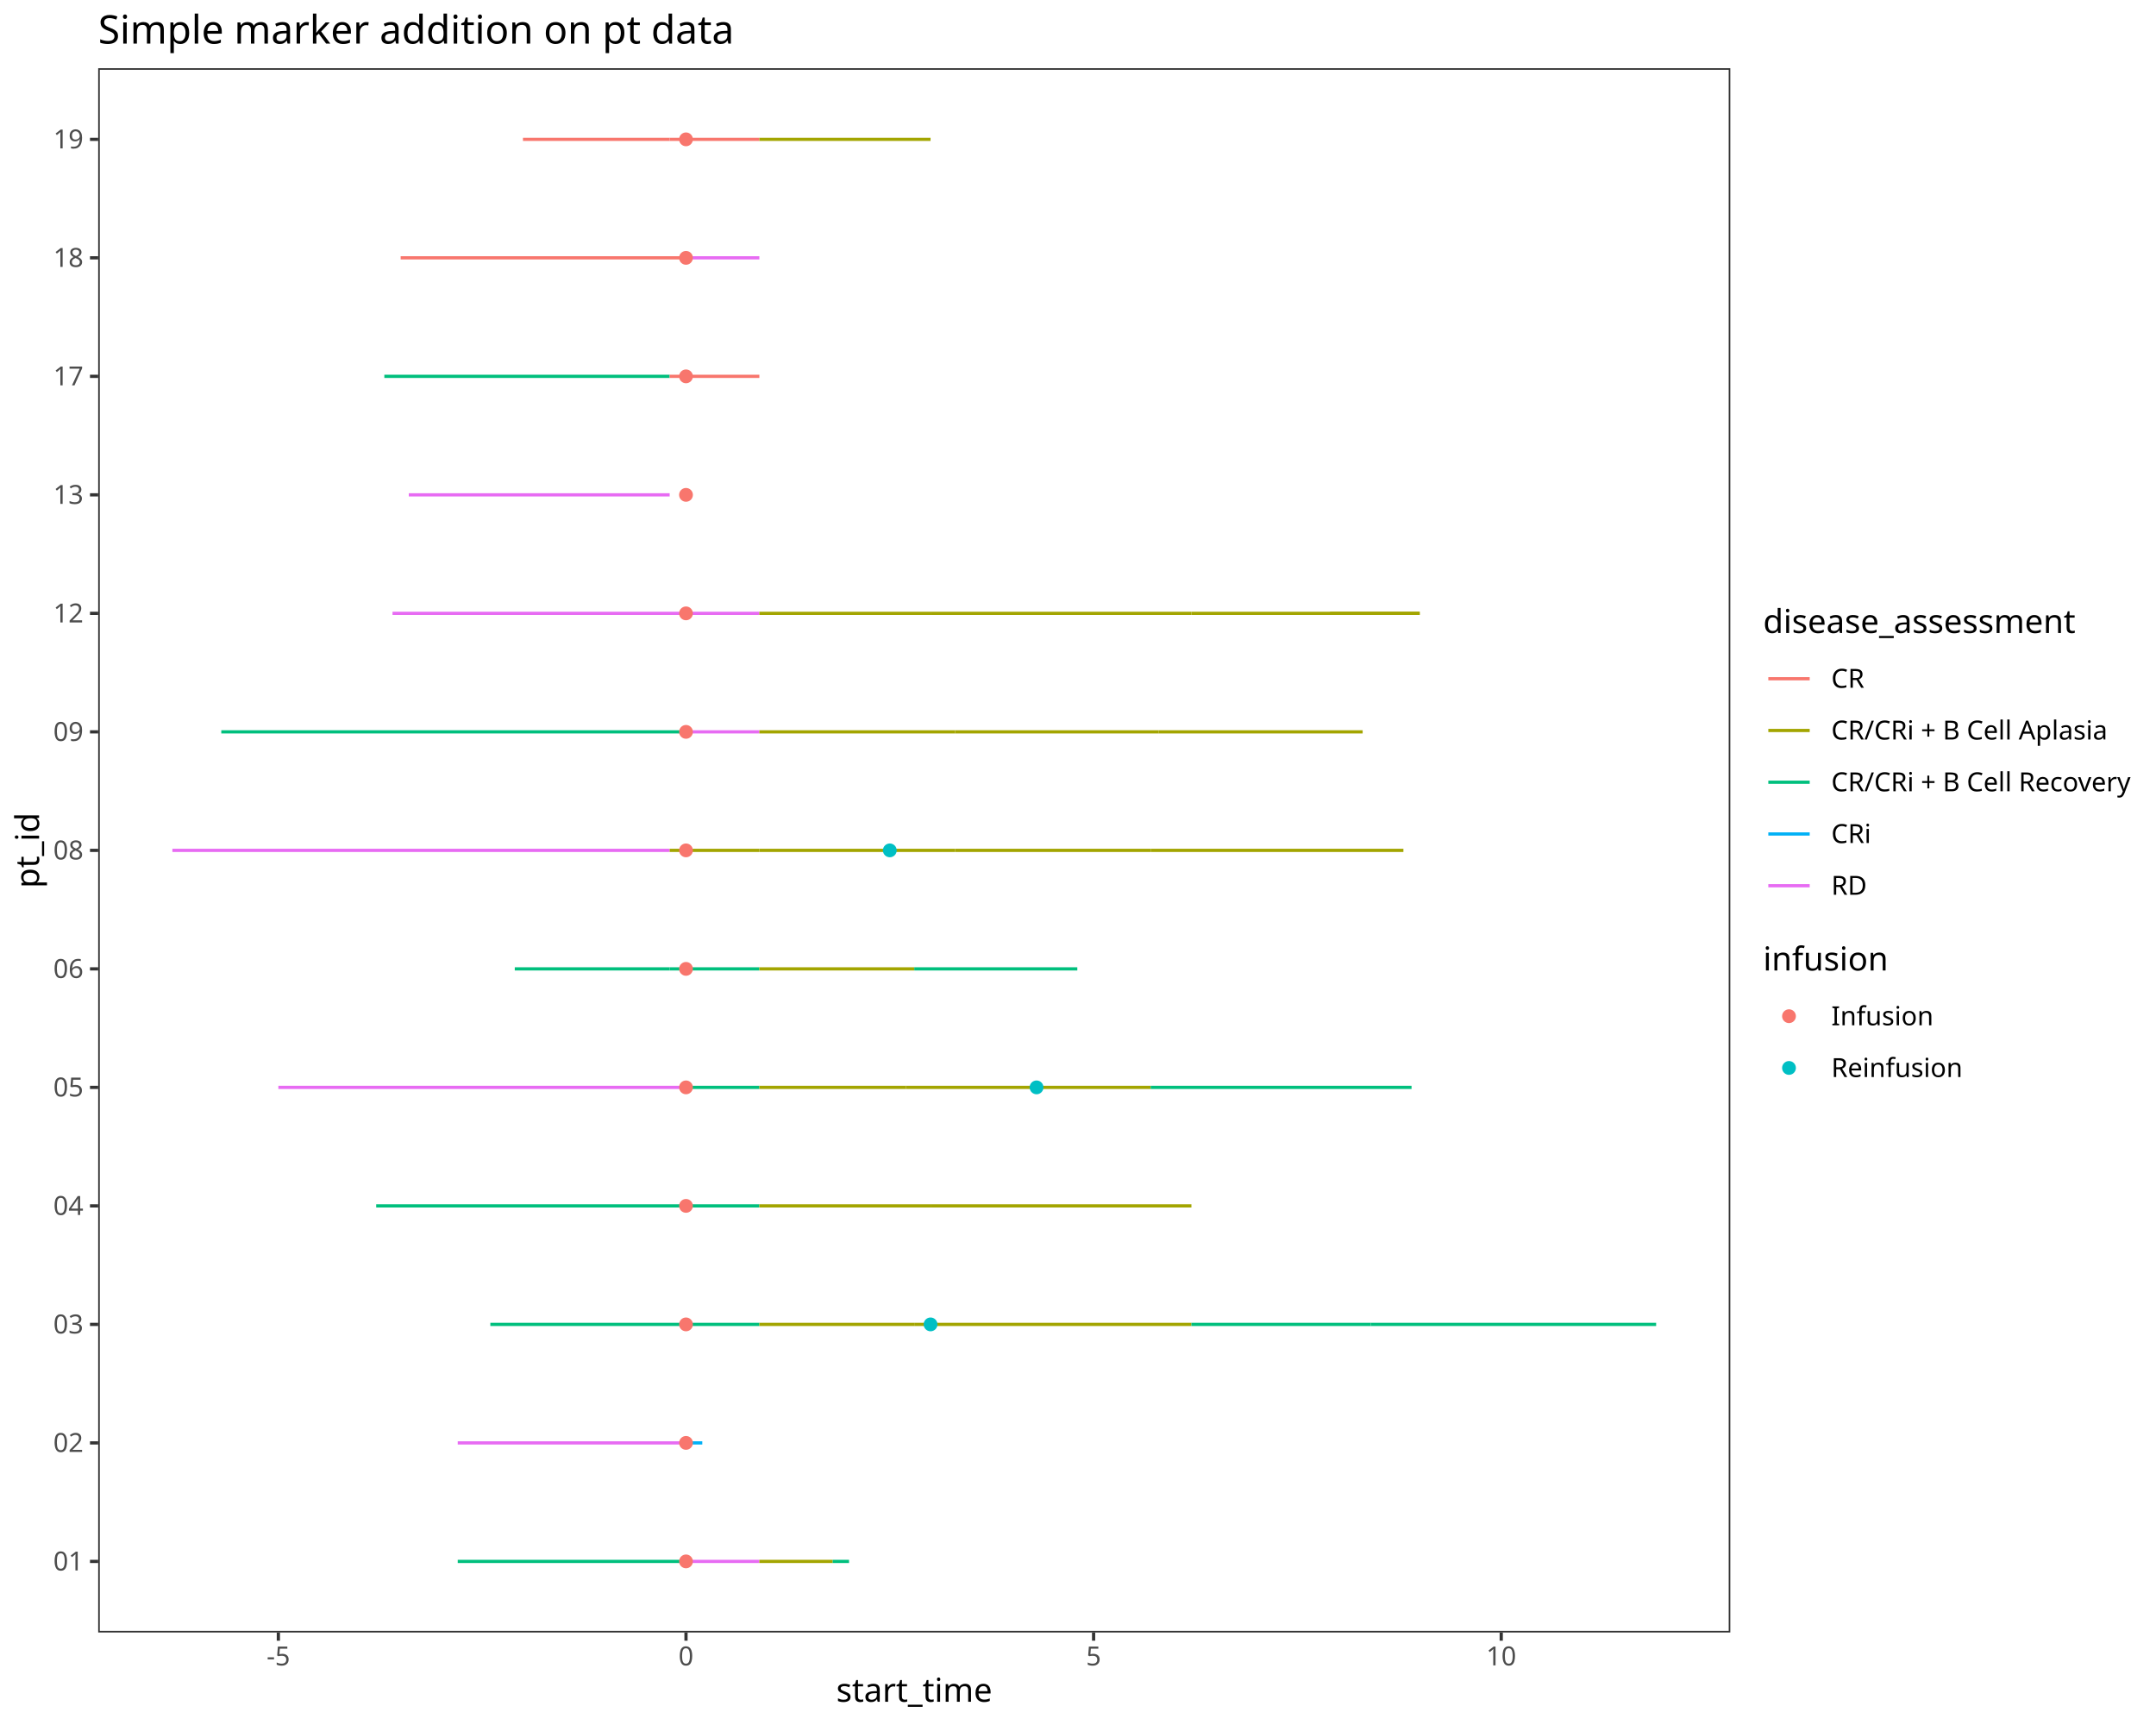
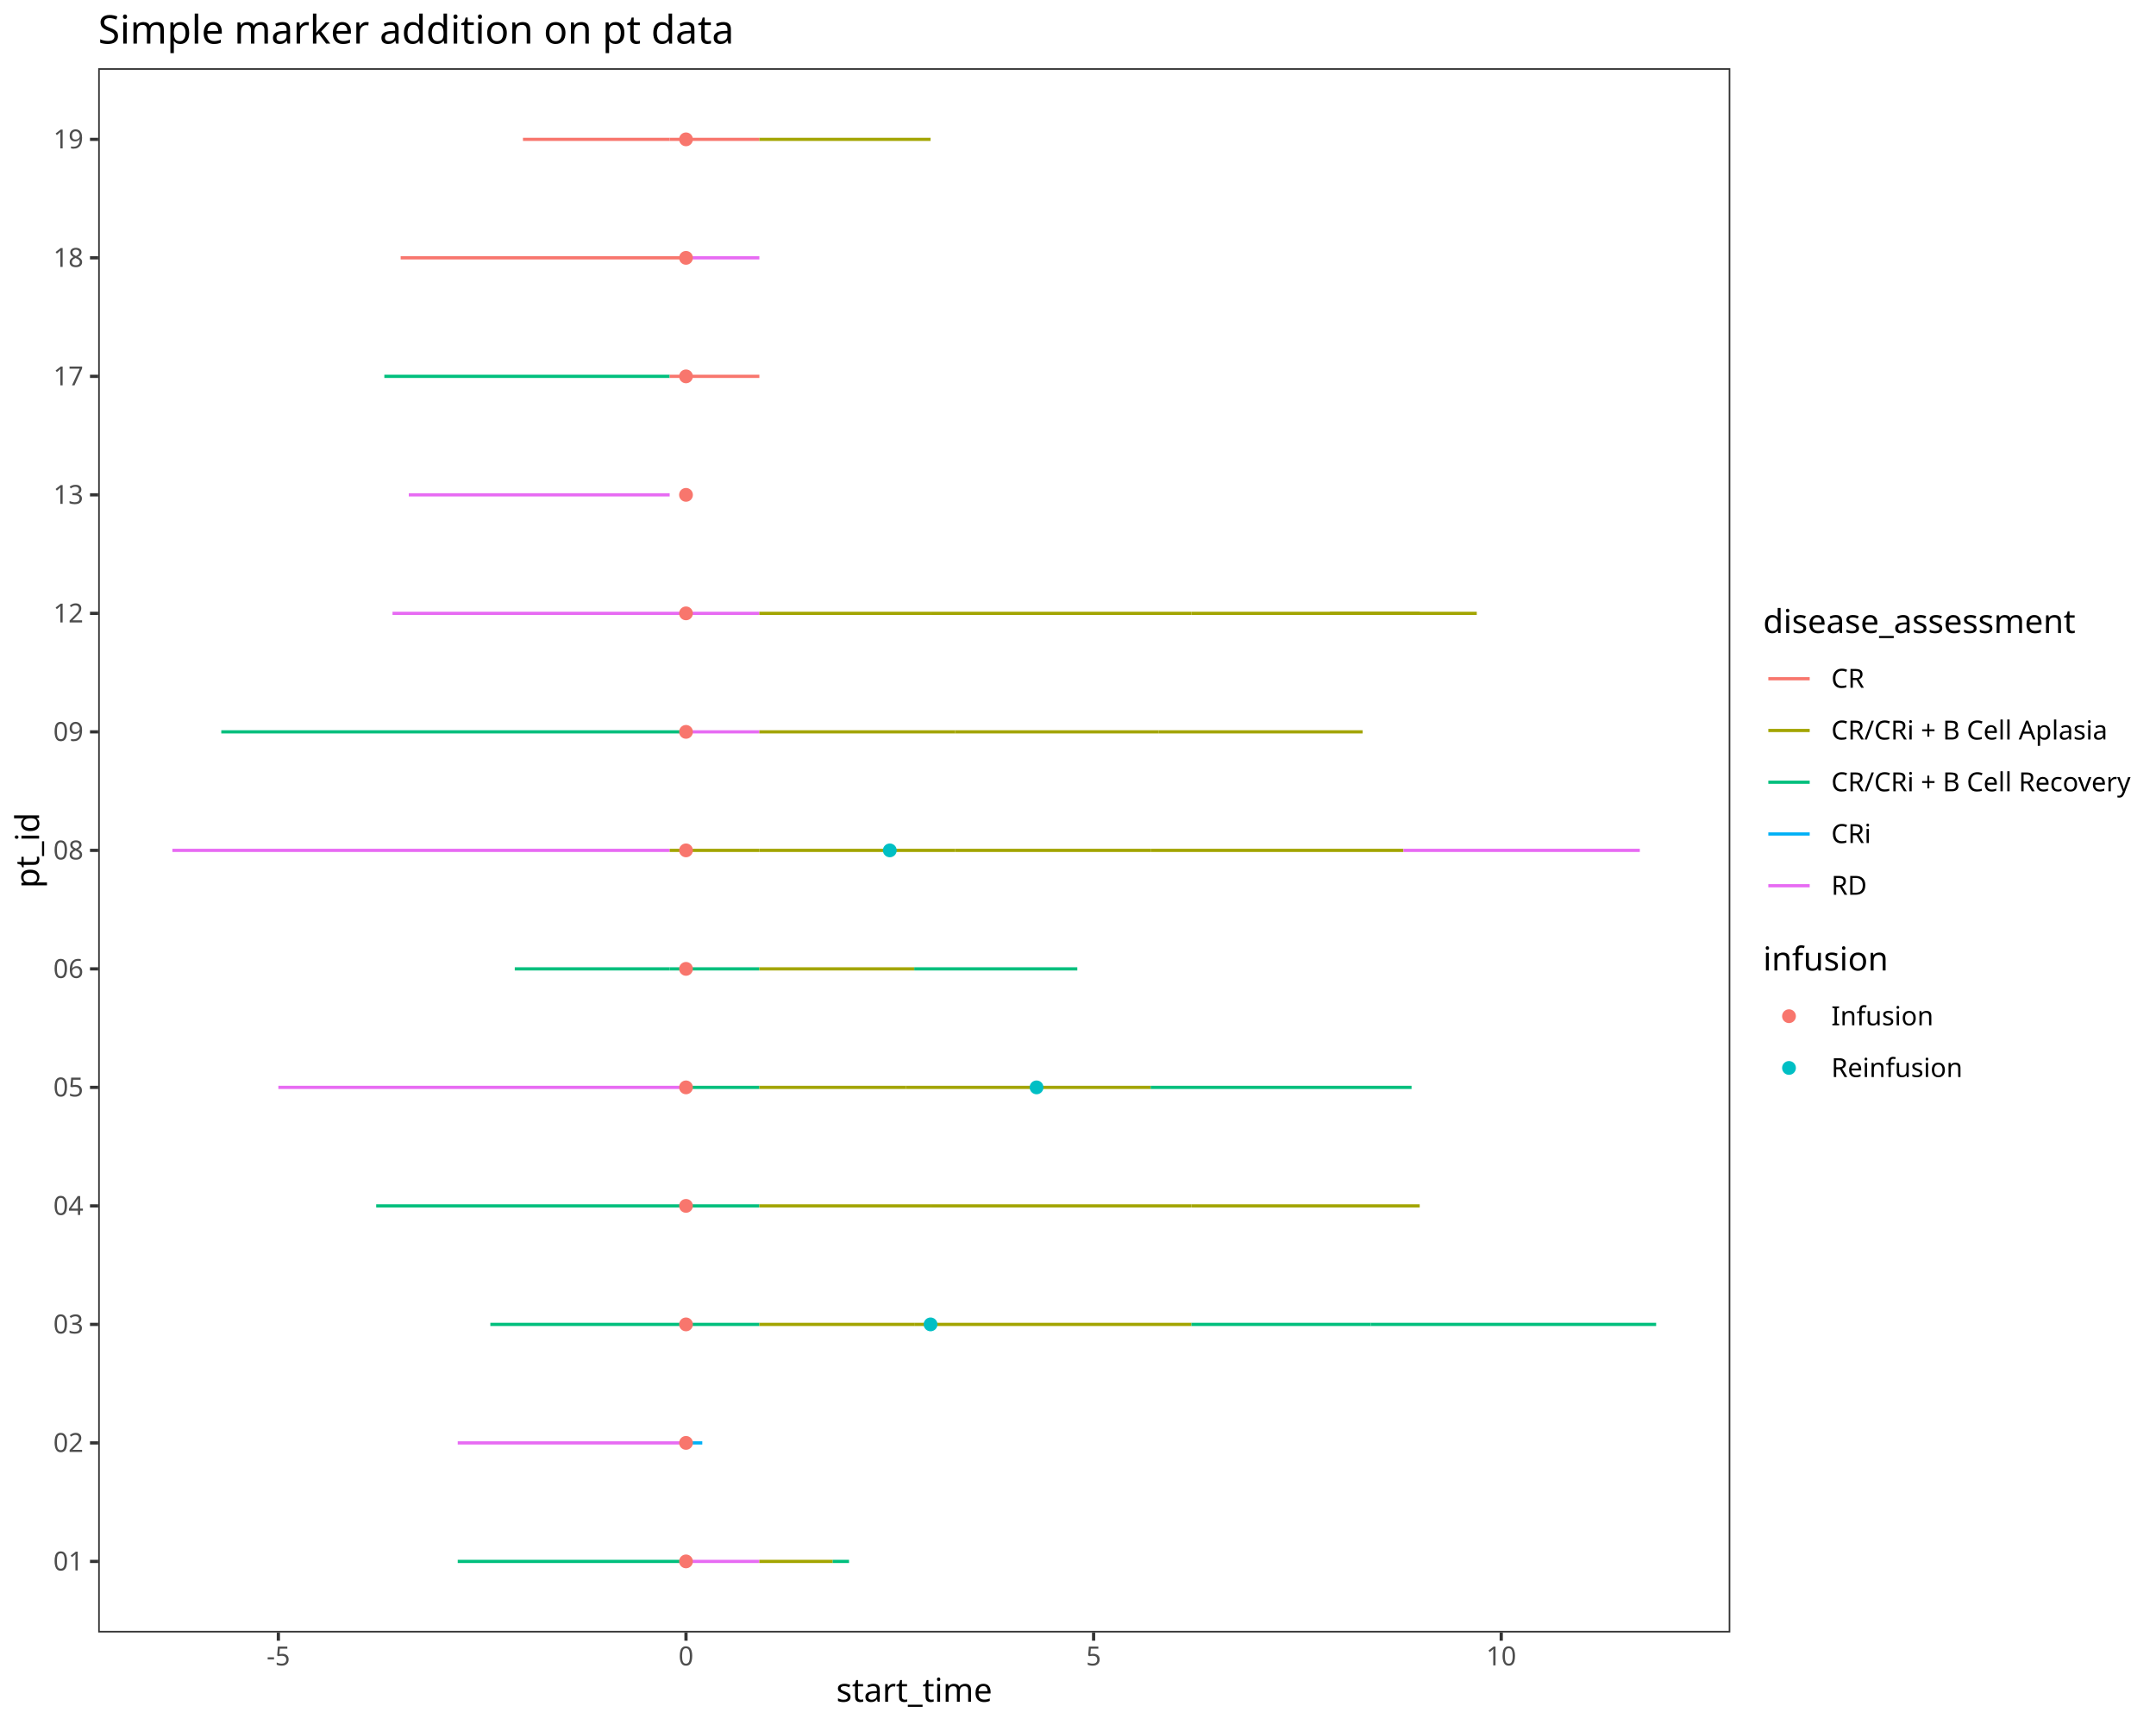
<svg xmlns="http://www.w3.org/2000/svg" class="svglite" data-engine-version="2.0" width="720.00pt" height="576.00pt" viewBox="0 0 720.00 576.00">
  <defs>
    <style type="text/css">
    .svglite line, .svglite polyline, .svglite polygon, .svglite path, .svglite rect, .svglite circle {
      fill: none;
      stroke: #000000;
      stroke-linecap: round;
      stroke-linejoin: round;
      stroke-miterlimit: 10.00;
    }
  </style>
  </defs>
  <rect width="100%" height="100%" style="stroke: none; fill: #FFFFFF;" />
  <defs>
    <clipPath id="cpMC4wMHw3MjAuMDB8MC4wMHw1NzYuMDA=">
      <rect x="0.00" y="0.00" width="720.00" height="576.00" />
    </clipPath>
  </defs>
  <g clip-path="url(#cpMC4wMHw3MjAuMDB8MC4wMHw1NzYuMDA=)">
    <rect x="0.00" y="0.00" width="720.00" height="576.00" style="stroke-width: 1.07; stroke: #FFFFFF; fill: #FFFFFF;" />
  </g>
  <defs>
    <clipPath id="cpMzIuNzl8NTc3Ljg0fDIyLjc4fDU0NS4xMQ==">
      <rect x="32.79" y="22.78" width="545.05" height="522.33" />
    </clipPath>
  </defs>
  <g clip-path="url(#cpMzIuNzl8NTc3Ljg0fDIyLjc4fDU0NS4xMQ==)">
    <rect x="32.79" y="22.78" width="545.05" height="522.33" style="stroke-width: 1.07; stroke: none; fill: #FFFFFF;" />
    <line x1="152.86" y1="521.37" x2="229.09" y2="521.37" style="stroke-width: 1.07; stroke: #00BF7D; stroke-linecap: butt;" />
    <line x1="229.09" y1="521.37" x2="253.59" y2="521.37" style="stroke-width: 1.07; stroke: #E76BF3; stroke-linecap: butt;" />
    <line x1="253.59" y1="521.37" x2="278.09" y2="521.37" style="stroke-width: 1.07; stroke: #A3A500; stroke-linecap: butt;" />
    <line x1="278.09" y1="521.37" x2="283.54" y2="521.37" style="stroke-width: 1.07; stroke: #00BF7D; stroke-linecap: butt;" />
    <line x1="152.86" y1="481.80" x2="229.09" y2="481.80" style="stroke-width: 1.07; stroke: #E76BF3; stroke-linecap: butt;" />
    <line x1="229.09" y1="481.80" x2="234.53" y2="481.80" style="stroke-width: 1.07; stroke: #00B0F6; stroke-linecap: butt;" />
    <line x1="163.75" y1="442.23" x2="229.09" y2="442.23" style="stroke-width: 1.07; stroke: #00BF7D; stroke-linecap: butt;" />
    <line x1="229.09" y1="442.23" x2="253.59" y2="442.23" style="stroke-width: 1.07; stroke: #00BF7D; stroke-linecap: butt;" />
    <line x1="253.59" y1="442.23" x2="305.32" y2="442.23" style="stroke-width: 1.07; stroke: #A3A500; stroke-linecap: butt;" />
    <line x1="305.32" y1="442.23" x2="397.88" y2="442.23" style="stroke-width: 1.07; stroke: #A3A500; stroke-linecap: butt;" />
    <line x1="397.88" y1="442.23" x2="457.78" y2="442.23" style="stroke-width: 1.07; stroke: #00BF7D; stroke-linecap: butt;" />
    <line x1="457.78" y1="442.23" x2="553.07" y2="442.23" style="stroke-width: 1.07; stroke: #00BF7D; stroke-linecap: butt;" />
    <line x1="553.07" y1="442.23" x2="553.07" y2="442.23" style="stroke-width: 1.07; stroke: #00BF7D; stroke-linecap: butt;" />
    <line x1="125.63" y1="402.66" x2="229.09" y2="402.66" style="stroke-width: 1.07; stroke: #00BF7D; stroke-linecap: butt;" />
    <line x1="229.09" y1="402.66" x2="253.59" y2="402.66" style="stroke-width: 1.07; stroke: #00BF7D; stroke-linecap: butt;" />
    <line x1="253.59" y1="402.66" x2="310.76" y2="402.66" style="stroke-width: 1.07; stroke: #A3A500; stroke-linecap: butt;" />
    <line x1="310.76" y1="402.66" x2="397.88" y2="402.66" style="stroke-width: 1.07; stroke: #A3A500; stroke-linecap: butt;" />
+     <line x1="397.88" y1="402.66" x2="474.11" y2="402.66" style="stroke-width: 1.07; stroke: #A3A500; stroke-linecap: butt;" />
    <line x1="92.96" y1="363.09" x2="229.09" y2="363.09" style="stroke-width: 1.07; stroke: #E76BF3; stroke-linecap: butt;" />
    <line x1="229.09" y1="363.09" x2="253.59" y2="363.09" style="stroke-width: 1.07; stroke: #00BF7D; stroke-linecap: butt;" />
    <line x1="253.59" y1="363.09" x2="302.60" y2="363.09" style="stroke-width: 1.07; stroke: #A3A500; stroke-linecap: butt;" />
    <line x1="302.60" y1="363.09" x2="384.27" y2="363.09" style="stroke-width: 1.07; stroke: #A3A500; stroke-linecap: butt;" />
    <line x1="384.27" y1="363.09" x2="471.39" y2="363.09" style="stroke-width: 1.07; stroke: #00BF7D; stroke-linecap: butt;" />
    <line x1="171.91" y1="323.52" x2="223.64" y2="323.52" style="stroke-width: 1.07; stroke: #00BF7D; stroke-linecap: butt;" />
    <line x1="223.64" y1="323.52" x2="253.59" y2="323.52" style="stroke-width: 1.07; stroke: #00BF7D; stroke-linecap: butt;" />
    <line x1="253.59" y1="323.52" x2="305.32" y2="323.52" style="stroke-width: 1.07; stroke: #A3A500; stroke-linecap: butt;" />
    <line x1="305.32" y1="323.52" x2="359.77" y2="323.52" style="stroke-width: 1.07; stroke: #00BF7D; stroke-linecap: butt;" />
    <line x1="57.57" y1="283.95" x2="223.64" y2="283.95" style="stroke-width: 1.07; stroke: #E76BF3; stroke-linecap: butt;" />
    <line x1="223.64" y1="283.95" x2="253.59" y2="283.95" style="stroke-width: 1.07; stroke: #A3A500; stroke-linecap: butt;" />
    <line x1="253.59" y1="283.95" x2="318.93" y2="283.95" style="stroke-width: 1.07; stroke: #A3A500; stroke-linecap: butt;" />
    <line x1="318.93" y1="283.95" x2="384.27" y2="283.95" style="stroke-width: 1.07; stroke: #A3A500; stroke-linecap: butt;" />
    <line x1="384.27" y1="283.95" x2="468.67" y2="283.95" style="stroke-width: 1.07; stroke: #A3A500; stroke-linecap: butt;" />
+     <line x1="468.67" y1="283.95" x2="547.62" y2="283.95" style="stroke-width: 1.07; stroke: #E76BF3; stroke-linecap: butt;" />
    <line x1="73.90" y1="244.38" x2="229.09" y2="244.38" style="stroke-width: 1.07; stroke: #00BF7D; stroke-linecap: butt;" />
    <line x1="229.09" y1="244.38" x2="253.59" y2="244.38" style="stroke-width: 1.07; stroke: #E76BF3; stroke-linecap: butt;" />
    <line x1="253.59" y1="244.38" x2="318.93" y2="244.38" style="stroke-width: 1.07; stroke: #A3A500; stroke-linecap: butt;" />
    <line x1="318.93" y1="244.38" x2="386.99" y2="244.38" style="stroke-width: 1.07; stroke: #A3A500; stroke-linecap: butt;" />
    <line x1="386.99" y1="244.38" x2="455.06" y2="244.38" style="stroke-width: 1.07; stroke: #A3A500; stroke-linecap: butt;" />
    <line x1="131.08" y1="204.81" x2="229.09" y2="204.81" style="stroke-width: 1.07; stroke: #E76BF3; stroke-linecap: butt;" />
    <line x1="229.09" y1="204.81" x2="253.59" y2="204.81" style="stroke-width: 1.07; stroke: #E76BF3; stroke-linecap: butt;" />
    <line x1="253.59" y1="204.81" x2="310.76" y2="204.81" style="stroke-width: 1.07; stroke: #A3A500; stroke-linecap: butt;" />
    <line x1="310.76" y1="204.81" x2="397.88" y2="204.81" style="stroke-width: 1.07; stroke: #A3A500; stroke-linecap: butt;" />
    <line x1="397.88" y1="204.81" x2="474.11" y2="204.81" style="stroke-width: 1.07; stroke: #A3A500; stroke-linecap: butt;" />
    <line x1="474.11" y1="204.81" x2="444.17" y2="204.81" style="stroke-width: 1.07; stroke: #A3A500; stroke-linecap: butt;" />
+     <line x1="444.17" y1="204.81" x2="493.17" y2="204.81" style="stroke-width: 1.07; stroke: #A3A500; stroke-linecap: butt;" />
    <line x1="136.52" y1="165.24" x2="223.64" y2="165.24" style="stroke-width: 1.07; stroke: #E76BF3; stroke-linecap: butt;" />
    <line x1="128.35" y1="125.67" x2="223.64" y2="125.67" style="stroke-width: 1.07; stroke: #00BF7D; stroke-linecap: butt;" />
    <line x1="223.64" y1="125.67" x2="253.59" y2="125.67" style="stroke-width: 1.07; stroke: #F8766D; stroke-linecap: butt;" />
    <line x1="133.80" y1="86.10" x2="229.09" y2="86.10" style="stroke-width: 1.07; stroke: #F8766D; stroke-linecap: butt;" />
    <line x1="229.09" y1="86.10" x2="253.59" y2="86.10" style="stroke-width: 1.07; stroke: #E76BF3; stroke-linecap: butt;" />
    <line x1="174.64" y1="46.53" x2="223.64" y2="46.53" style="stroke-width: 1.07; stroke: #F8766D; stroke-linecap: butt;" />
    <line x1="223.64" y1="46.53" x2="253.59" y2="46.53" style="stroke-width: 1.07; stroke: #F8766D; stroke-linecap: butt;" />
    <line x1="253.59" y1="46.53" x2="310.76" y2="46.53" style="stroke-width: 1.07; stroke: #A3A500; stroke-linecap: butt;" />
    <circle cx="229.09" cy="521.37" r="1.95" style="stroke-width: 0.71; stroke: #F8766D; fill: #F8766D;" />
    <circle cx="229.09" cy="481.80" r="1.95" style="stroke-width: 0.71; stroke: #F8766D; fill: #F8766D;" />
    <circle cx="229.09" cy="442.23" r="1.95" style="stroke-width: 0.71; stroke: #F8766D; fill: #F8766D;" />
    <circle cx="310.76" cy="442.23" r="1.95" style="stroke-width: 0.71; stroke: #00BFC4; fill: #00BFC4;" />
    <circle cx="229.09" cy="402.66" r="1.95" style="stroke-width: 0.71; stroke: #F8766D; fill: #F8766D;" />
    <circle cx="229.09" cy="363.09" r="1.95" style="stroke-width: 0.71; stroke: #F8766D; fill: #F8766D;" />
    <circle cx="346.16" cy="363.09" r="1.95" style="stroke-width: 0.71; stroke: #00BFC4; fill: #00BFC4;" />
    <circle cx="229.09" cy="323.52" r="1.95" style="stroke-width: 0.71; stroke: #F8766D; fill: #F8766D;" />
    <circle cx="229.09" cy="283.95" r="1.95" style="stroke-width: 0.71; stroke: #F8766D; fill: #F8766D;" />
    <circle cx="297.15" cy="283.95" r="1.95" style="stroke-width: 0.71; stroke: #00BFC4; fill: #00BFC4;" />
    <circle cx="229.09" cy="244.38" r="1.95" style="stroke-width: 0.71; stroke: #F8766D; fill: #F8766D;" />
    <circle cx="229.09" cy="204.81" r="1.95" style="stroke-width: 0.71; stroke: #F8766D; fill: #F8766D;" />
    <circle cx="229.09" cy="165.24" r="1.95" style="stroke-width: 0.71; stroke: #F8766D; fill: #F8766D;" />
    <circle cx="229.09" cy="125.67" r="1.95" style="stroke-width: 0.71; stroke: #F8766D; fill: #F8766D;" />
    <circle cx="229.09" cy="86.10" r="1.95" style="stroke-width: 0.71; stroke: #F8766D; fill: #F8766D;" />
    <circle cx="229.09" cy="46.53" r="1.95" style="stroke-width: 0.71; stroke: #F8766D; fill: #F8766D;" />
    <rect x="32.79" y="22.78" width="545.05" height="522.33" style="stroke-width: 1.07; stroke: #333333;" />
  </g>
  <g clip-path="url(#cpMC4wMHw3MjAuMDB8MC4wMHw1NzYuMDA=)">
    <text x="27.86" y="524.40" text-anchor="end" style="font-size: 8.80px; fill: #4D4D4D; font-family: sans;" textLength="9.79px" lengthAdjust="spacingAndGlyphs">01</text>
    <text x="27.86" y="484.83" text-anchor="end" style="font-size: 8.80px; fill: #4D4D4D; font-family: sans;" textLength="9.79px" lengthAdjust="spacingAndGlyphs">02</text>
    <text x="27.86" y="445.26" text-anchor="end" style="font-size: 8.80px; fill: #4D4D4D; font-family: sans;" textLength="9.79px" lengthAdjust="spacingAndGlyphs">03</text>
    <text x="27.86" y="405.69" text-anchor="end" style="font-size: 8.80px; fill: #4D4D4D; font-family: sans;" textLength="9.79px" lengthAdjust="spacingAndGlyphs">04</text>
    <text x="27.86" y="366.12" text-anchor="end" style="font-size: 8.80px; fill: #4D4D4D; font-family: sans;" textLength="9.79px" lengthAdjust="spacingAndGlyphs">05</text>
    <text x="27.86" y="326.55" text-anchor="end" style="font-size: 8.80px; fill: #4D4D4D; font-family: sans;" textLength="9.79px" lengthAdjust="spacingAndGlyphs">06</text>
    <text x="27.86" y="286.98" text-anchor="end" style="font-size: 8.80px; fill: #4D4D4D; font-family: sans;" textLength="9.79px" lengthAdjust="spacingAndGlyphs">08</text>
    <text x="27.86" y="247.41" text-anchor="end" style="font-size: 8.80px; fill: #4D4D4D; font-family: sans;" textLength="9.79px" lengthAdjust="spacingAndGlyphs">09</text>
    <text x="27.86" y="207.84" text-anchor="end" style="font-size: 8.80px; fill: #4D4D4D; font-family: sans;" textLength="9.79px" lengthAdjust="spacingAndGlyphs">12</text>
    <text x="27.86" y="168.26" text-anchor="end" style="font-size: 8.80px; fill: #4D4D4D; font-family: sans;" textLength="9.79px" lengthAdjust="spacingAndGlyphs">13</text>
    <text x="27.86" y="128.69" text-anchor="end" style="font-size: 8.80px; fill: #4D4D4D; font-family: sans;" textLength="9.79px" lengthAdjust="spacingAndGlyphs">17</text>
    <text x="27.86" y="89.12" text-anchor="end" style="font-size: 8.80px; fill: #4D4D4D; font-family: sans;" textLength="9.79px" lengthAdjust="spacingAndGlyphs">18</text>
    <text x="27.86" y="49.55" text-anchor="end" style="font-size: 8.80px; fill: #4D4D4D; font-family: sans;" textLength="9.79px" lengthAdjust="spacingAndGlyphs">19</text>
    <polyline points="30.05,521.37 32.79,521.37 " style="stroke-width: 1.07; stroke: #333333; stroke-linecap: butt;" />
    <polyline points="30.05,481.80 32.79,481.80 " style="stroke-width: 1.07; stroke: #333333; stroke-linecap: butt;" />
    <polyline points="30.05,442.23 32.79,442.23 " style="stroke-width: 1.07; stroke: #333333; stroke-linecap: butt;" />
    <polyline points="30.05,402.66 32.79,402.66 " style="stroke-width: 1.07; stroke: #333333; stroke-linecap: butt;" />
    <polyline points="30.05,363.09 32.79,363.09 " style="stroke-width: 1.07; stroke: #333333; stroke-linecap: butt;" />
    <polyline points="30.05,323.52 32.79,323.52 " style="stroke-width: 1.07; stroke: #333333; stroke-linecap: butt;" />
    <polyline points="30.05,283.95 32.79,283.95 " style="stroke-width: 1.07; stroke: #333333; stroke-linecap: butt;" />
    <polyline points="30.05,244.38 32.79,244.38 " style="stroke-width: 1.07; stroke: #333333; stroke-linecap: butt;" />
    <polyline points="30.05,204.81 32.79,204.81 " style="stroke-width: 1.07; stroke: #333333; stroke-linecap: butt;" />
    <polyline points="30.05,165.24 32.79,165.24 " style="stroke-width: 1.07; stroke: #333333; stroke-linecap: butt;" />
    <polyline points="30.05,125.67 32.79,125.67 " style="stroke-width: 1.07; stroke: #333333; stroke-linecap: butt;" />
    <polyline points="30.05,86.10 32.79,86.10 " style="stroke-width: 1.07; stroke: #333333; stroke-linecap: butt;" />
    <polyline points="30.05,46.53 32.79,46.53 " style="stroke-width: 1.07; stroke: #333333; stroke-linecap: butt;" />
    <polyline points="92.96,547.85 92.96,545.11 " style="stroke-width: 1.07; stroke: #333333; stroke-linecap: butt;" />
    <polyline points="229.09,547.85 229.09,545.11 " style="stroke-width: 1.07; stroke: #333333; stroke-linecap: butt;" />
    <polyline points="365.21,547.85 365.21,545.11 " style="stroke-width: 1.07; stroke: #333333; stroke-linecap: butt;" />
    <polyline points="501.34,547.85 501.34,545.11 " style="stroke-width: 1.07; stroke: #333333; stroke-linecap: butt;" />
    <text x="92.96" y="556.10" text-anchor="middle" style="font-size: 8.80px; fill: #4D4D4D; font-family: sans;" textLength="7.82px" lengthAdjust="spacingAndGlyphs">-5</text>
    <text x="229.09" y="556.10" text-anchor="middle" style="font-size: 8.80px; fill: #4D4D4D; font-family: sans;" textLength="4.89px" lengthAdjust="spacingAndGlyphs">0</text>
    <text x="365.21" y="556.10" text-anchor="middle" style="font-size: 8.80px; fill: #4D4D4D; font-family: sans;" textLength="4.89px" lengthAdjust="spacingAndGlyphs">5</text>
    <text x="501.34" y="556.10" text-anchor="middle" style="font-size: 8.80px; fill: #4D4D4D; font-family: sans;" textLength="9.79px" lengthAdjust="spacingAndGlyphs">10</text>
    <text x="305.32" y="568.24" text-anchor="middle" style="font-size: 11.00px; font-family: sans;" textLength="48.30px" lengthAdjust="spacingAndGlyphs">start_time</text>
    <text transform="translate(13.05,283.95) rotate(-90)" text-anchor="middle" style="font-size: 11.00px; font-family: sans;" textLength="23.85px" lengthAdjust="spacingAndGlyphs">pt_id</text>
    <rect x="588.80" y="202.66" width="125.72" height="101.73" style="stroke-width: 1.07; stroke: none; fill: #FFFFFF;" />
    <text x="588.80" y="211.37" style="font-size: 11.00px; font-family: sans;" textLength="102.76px" lengthAdjust="spacingAndGlyphs">disease_assessment</text>
    <rect x="588.80" y="217.99" width="17.28" height="17.28" style="stroke-width: 1.07; stroke: none; fill: #FFFFFF;" />
    <line x1="590.53" y1="226.63" x2="604.35" y2="226.63" style="stroke-width: 1.07; stroke: #F8766D; stroke-linecap: butt;" />
    <rect x="588.80" y="235.27" width="17.28" height="17.28" style="stroke-width: 1.07; stroke: none; fill: #FFFFFF;" />
    <line x1="590.53" y1="243.91" x2="604.35" y2="243.91" style="stroke-width: 1.07; stroke: #A3A500; stroke-linecap: butt;" />
    <rect x="588.80" y="252.55" width="17.28" height="17.28" style="stroke-width: 1.07; stroke: none; fill: #FFFFFF;" />
    <line x1="590.53" y1="261.19" x2="604.35" y2="261.19" style="stroke-width: 1.07; stroke: #00BF7D; stroke-linecap: butt;" />
    <rect x="588.80" y="269.83" width="17.28" height="17.28" style="stroke-width: 1.07; stroke: none; fill: #FFFFFF;" />
    <line x1="590.53" y1="278.47" x2="604.35" y2="278.47" style="stroke-width: 1.07; stroke: #00B0F6; stroke-linecap: butt;" />
    <rect x="588.80" y="287.11" width="17.28" height="17.28" style="stroke-width: 1.07; stroke: none; fill: #FFFFFF;" />
    <line x1="590.53" y1="295.75" x2="604.35" y2="295.75" style="stroke-width: 1.07; stroke: #E76BF3; stroke-linecap: butt;" />
    <text x="611.56" y="229.66" style="font-size: 8.80px; font-family: sans;" textLength="12.71px" lengthAdjust="spacingAndGlyphs">CR</text>
    <text x="611.56" y="246.94" style="font-size: 8.80px; font-family: sans;" textLength="94.64px" lengthAdjust="spacingAndGlyphs">CR/CRi + B Cell Aplasia</text>
    <text x="611.56" y="264.22" style="font-size: 8.80px; font-family: sans;" textLength="102.96px" lengthAdjust="spacingAndGlyphs">CR/CRi + B Cell Recovery</text>
    <text x="611.56" y="281.50" style="font-size: 8.80px; font-family: sans;" textLength="14.67px" lengthAdjust="spacingAndGlyphs">CRi</text>
    <text x="611.56" y="298.78" style="font-size: 8.80px; font-family: sans;" textLength="12.71px" lengthAdjust="spacingAndGlyphs">RD</text>
    <rect x="588.80" y="315.35" width="64.34" height="49.89" style="stroke-width: 1.07; stroke: none; fill: #FFFFFF;" />
    <text x="588.80" y="324.06" style="font-size: 11.00px; font-family: sans;" textLength="37.92px" lengthAdjust="spacingAndGlyphs">infusion</text>
    <rect x="588.80" y="330.68" width="17.28" height="17.28" style="stroke-width: 1.07; stroke: none; fill: #FFFFFF;" />
    <circle cx="597.44" cy="339.32" r="1.95" style="stroke-width: 0.71; stroke: #F8766D; fill: #F8766D;" />
    <rect x="588.80" y="347.96" width="17.28" height="17.28" style="stroke-width: 1.07; stroke: none; fill: #FFFFFF;" />
    <circle cx="597.44" cy="356.60" r="1.95" style="stroke-width: 0.71; stroke: #00BFC4; fill: #00BFC4;" />
    <text x="611.56" y="342.35" style="font-size: 8.80px; font-family: sans;" textLength="30.82px" lengthAdjust="spacingAndGlyphs">Infusion</text>
    <text x="611.56" y="359.63" style="font-size: 8.80px; font-family: sans;" textLength="41.59px" lengthAdjust="spacingAndGlyphs">Reinfusion</text>
    <text x="32.79" y="14.56" style="font-size: 13.20px; font-family: sans;" textLength="197.39px" lengthAdjust="spacingAndGlyphs">Simple marker addition on pt data</text>
  </g>
</svg>
